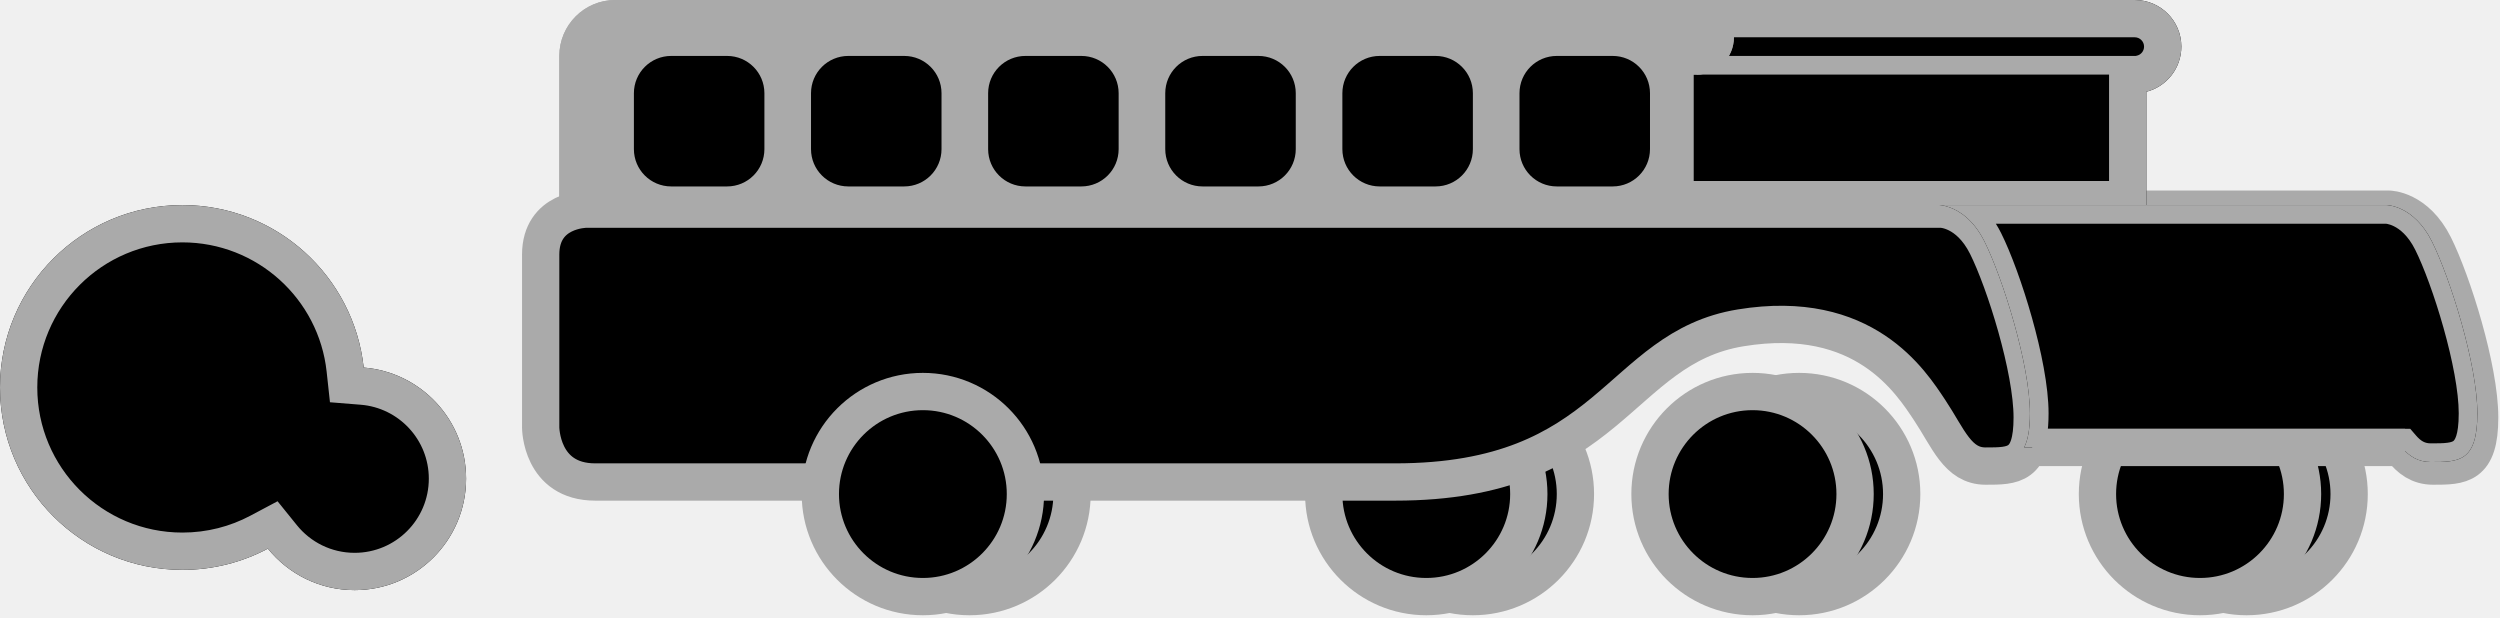
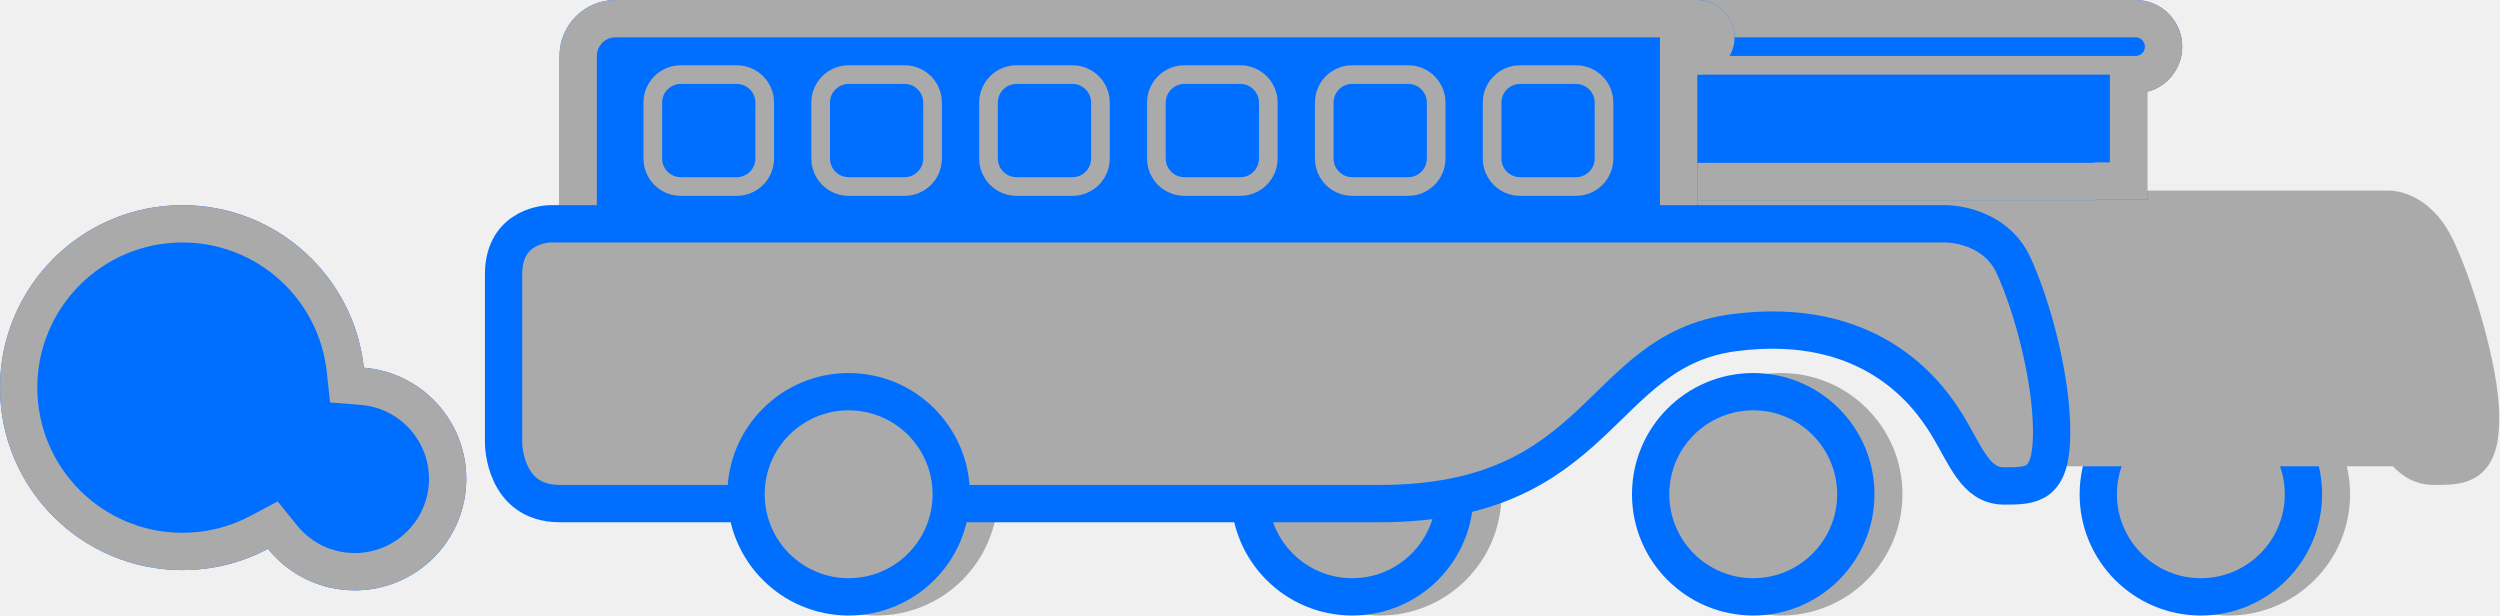
- <svg xmlns="http://www.w3.org/2000/svg" width="713" height="176" viewBox="0 0 713 176" fill="none">
-   <mask id="path-1-inside-1_804_6228" fill="white">
-     <path fill-rule="evenodd" clip-rule="evenodd" d="M76.399 156.467C69.127 160.333 60.828 162.524 52.017 162.524C23.289 162.524 0 139.235 0 110.507C0 81.779 23.289 58.49 52.017 58.49C78.826 58.49 100.898 78.772 103.727 104.829C120.076 106.142 132.934 119.826 132.934 136.514C132.934 154.07 118.702 168.302 101.146 168.302C91.147 168.302 82.227 163.685 76.399 156.467Z" />
+ <svg xmlns="http://www.w3.org/2000/svg" width="1052" height="259" viewBox="0 0 1052 259" fill="none">
+   <mask id="path-1-inside-1_928_12573" fill="white">
+     <path fill-rule="evenodd" clip-rule="evenodd" d="M112.768 230.951C102.034 236.658 89.784 239.891 76.779 239.891C34.375 239.891 0 205.516 0 163.113C0 120.709 34.375 86.334 76.779 86.334C116.35 86.334 148.93 116.27 153.105 154.731C177.237 156.67 196.216 176.868 196.216 201.499C196.216 227.413 175.209 248.42 149.296 248.42C134.537 248.42 121.369 241.605 112.768 230.951Z" />
  </mask>
-   <path fill-rule="evenodd" clip-rule="evenodd" d="M76.399 156.467C69.127 160.333 60.828 162.524 52.017 162.524C23.289 162.524 0 139.235 0 110.507C0 81.779 23.289 58.49 52.017 58.49C78.826 58.49 100.898 78.772 103.727 104.829C120.076 106.142 132.934 119.826 132.934 136.514C132.934 154.07 118.702 168.302 101.146 168.302C91.147 168.302 82.227 163.685 76.399 156.467Z" fill="black" />
-   <path d="M76.399 156.467L84.674 149.787L79.159 142.956L71.407 147.077L76.399 156.467ZM103.727 104.829L93.155 105.977L94.105 114.724L102.875 115.429L103.727 104.829ZM71.407 147.077C65.634 150.146 59.045 151.889 52.017 151.889V173.158C62.61 173.158 72.619 170.521 81.391 165.857L71.407 147.077ZM52.017 151.889C29.162 151.889 10.634 133.362 10.634 110.507H-10.634C-10.634 145.108 17.415 173.158 52.017 173.158V151.889ZM10.634 110.507C10.634 87.652 29.162 69.125 52.017 69.125V47.856C17.415 47.856 -10.634 75.906 -10.634 110.507H10.634ZM52.017 69.125C73.338 69.125 90.906 85.258 93.155 105.977L114.3 103.681C110.891 72.286 84.314 47.856 52.017 47.856V69.125ZM102.875 115.429C113.744 116.303 122.3 125.414 122.3 136.514H143.569C143.569 114.239 126.408 95.983 104.579 94.228L102.875 115.429ZM122.3 136.514C122.3 148.196 112.829 157.667 101.146 157.667V178.936C124.576 178.936 143.569 159.943 143.569 136.514H122.3ZM101.146 157.667C94.497 157.667 88.569 154.611 84.674 149.787L68.125 163.147C75.884 172.758 87.797 178.936 101.146 178.936V157.667Z" fill="#AAAAAA" mask="url(#path-1-inside-1_804_6228)" />
-   <circle cx="640.73" cy="140.908" r="29.245" fill="black" stroke="#AAAAAA" stroke-width="10.634" />
-   <circle cx="513.117" cy="140.908" r="29.245" fill="black" stroke="#AAAAAA" stroke-width="10.634" />
-   <circle cx="420.064" cy="140.908" r="29.245" fill="black" stroke="#AAAAAA" stroke-width="10.634" />
-   <circle cx="276.498" cy="140.908" r="29.245" fill="black" stroke="#AAAAAA" stroke-width="10.634" />
-   <path d="M624.069 93.501C659.344 87.73 672.638 108.999 677.955 116.975C683.272 124.951 685.931 132.927 693.907 132.927C701.883 132.927 707.2 132.927 707.2 119.05C707.2 105.173 699.418 80.403 694.231 70.028C689.043 59.652 681.262 59.652 681.262 59.652H294.787" stroke="#AAAAAA" stroke-width="10.634" />
-   <circle cx="627.437" cy="140.908" r="29.245" fill="black" stroke="#AAAAAA" stroke-width="10.634" />
-   <mask id="path-9-inside-2_804_6228" fill="white">
-     <path fill-rule="evenodd" clip-rule="evenodd" d="M332.008 15.952C332.008 7.142 339.15 0 347.96 0H491.848H596.185H608.828C616.169 0 622.121 5.952 622.121 13.293C622.121 19.492 617.878 24.7 612.137 26.171V36.317V41.112V62.255H332.008V41.112V36.317V15.952Z" />
+   <path fill-rule="evenodd" clip-rule="evenodd" d="M112.768 230.951C102.034 236.658 89.784 239.891 76.779 239.891C34.375 239.891 0 205.516 0 163.113C0 120.709 34.375 86.334 76.779 86.334C116.35 86.334 148.93 116.27 153.105 154.731C177.237 156.67 196.216 176.868 196.216 201.499C196.216 227.413 175.209 248.42 149.296 248.42C134.537 248.42 121.369 241.605 112.768 230.951Z" fill="#006FFF" />
+   <path d="M112.768 230.951L124.982 221.091L116.842 211.008L105.4 217.091L112.768 230.951ZM153.105 154.731L137.5 156.426L138.902 169.338L151.848 170.378L153.105 154.731ZM105.4 217.091C96.879 221.621 87.152 224.194 76.779 224.194V255.588C92.415 255.588 107.188 251.695 120.136 244.811L105.4 217.091ZM76.779 224.194C43.044 224.194 15.697 196.847 15.697 163.113H-15.697C-15.697 214.186 25.706 255.588 76.779 255.588V224.194ZM15.697 163.113C15.697 129.378 43.044 102.031 76.779 102.031V70.637C25.706 70.637 -15.697 112.04 -15.697 163.113H15.697ZM76.779 102.031C108.25 102.031 134.18 125.844 137.5 156.426L168.71 153.037C163.679 106.696 124.451 70.637 76.779 70.637V102.031ZM151.848 170.378C167.89 171.667 180.519 185.116 180.519 201.499H211.913C211.913 168.621 186.583 141.674 154.362 139.085L151.848 170.378ZM180.519 201.499C180.519 218.743 166.54 232.723 149.296 232.723V264.117C183.878 264.117 211.913 236.082 211.913 201.499H180.519ZM149.296 232.723C139.481 232.723 130.731 228.212 124.982 221.091L100.555 240.811C112.008 254.998 129.592 264.117 149.296 264.117V232.723Z" fill="#AAAAAA" mask="url(#path-1-inside-1_928_12573)" />
+   <circle cx="937.894" cy="207.985" r="43.167" fill="#006FFF" stroke="#AAAAAA" stroke-width="15.697" />
+   <circle cx="749.531" cy="207.985" r="43.167" fill="#006FFF" stroke="#AAAAAA" stroke-width="15.697" />
+   <circle cx="580.788" cy="207.985" r="43.167" fill="#006FFF" stroke="#AAAAAA" stroke-width="15.697" />
+   <circle cx="368.878" cy="207.985" r="43.167" fill="#006FFF" stroke="#AAAAAA" stroke-width="15.697" />
+   <path d="M921.147 138.02C973.215 129.502 992.836 160.896 1000.68 172.668C1008.53 184.441 1012.46 196.214 1024.23 196.214C1036 196.214 1043.85 196.214 1043.85 175.731C1043.85 155.248 1032.37 118.686 1024.71 103.372C1017.05 88.058 1005.57 88.058 1005.57 88.058H435.115" stroke="#AAAAAA" stroke-width="15.697" />
+   <circle cx="926.122" cy="207.985" r="43.167" fill="#AAAAAA" stroke="#006FFF" stroke-width="15.697" />
+   <mask id="path-9-inside-2_928_12573" fill="white">
+     <path fill-rule="evenodd" clip-rule="evenodd" d="M490.056 23.546C490.056 10.542 500.597 0 513.601 0H725.985H879.991H898.652C909.489 0 918.273 8.785 918.273 19.621C918.273 28.771 912.01 36.459 903.537 38.63V45.75V60.682V84.035H883.018C882.027 84.162 881.017 84.228 879.991 84.228H513.601C512.576 84.228 511.565 84.162 510.574 84.035H490.056V60.682V45.75V23.546Z" />
  </mask>
-   <path fill-rule="evenodd" clip-rule="evenodd" d="M332.008 15.952C332.008 7.142 339.15 0 347.96 0H491.848H596.185H608.828C616.169 0 622.121 5.952 622.121 13.293C622.121 19.492 617.878 24.7 612.137 26.171V36.317V41.112V62.255H332.008V41.112V36.317V15.952Z" fill="black" />
-   <path d="M612.137 26.171L609.498 15.869L601.503 17.918V26.171H612.137ZM612.137 62.255V72.89H622.772V62.255H612.137ZM332.008 62.255H321.373V72.89H332.008V62.255ZM347.96 -10.634C333.276 -10.634 321.373 1.269 321.373 15.952H342.642C342.642 13.015 345.023 10.634 347.96 10.634V-10.634ZM491.848 -10.634H347.96V10.634H491.848V-10.634ZM491.848 10.634H596.185V-10.634H491.848V10.634ZM596.185 10.634H608.828V-10.634H596.185V10.634ZM608.828 10.634C610.296 10.634 611.486 11.825 611.486 13.293H632.756C632.756 0.078 622.043 -10.634 608.828 -10.634V10.634ZM611.486 13.293C611.486 14.518 610.648 15.575 609.498 15.869L614.777 36.473C625.108 33.826 632.756 24.466 632.756 13.293H611.486ZM622.772 36.317V26.171H601.503V36.317H622.772ZM622.772 41.112V36.317H601.503V41.112H622.772ZM622.772 62.255V41.112H601.503V62.255H622.772ZM332.008 72.89H612.137V51.621H332.008V72.89ZM321.373 41.112V62.255H342.642V41.112H321.373ZM321.373 36.317V41.112H342.642V36.317H321.373ZM321.373 15.952V36.317H342.642V15.952H321.373Z" fill="#AAAAAA" mask="url(#path-9-inside-2_804_6228)" />
-   <circle cx="406.771" cy="140.908" r="29.245" fill="black" stroke="#AAAAAA" stroke-width="10.634" />
-   <path d="M579.583 119.05C579.583 105.173 571.801 80.403 566.614 70.028C561.426 59.652 553.645 59.652 553.645 59.652H167.17C167.17 59.652 154.201 59.652 154.201 72.621V121.903C154.201 121.903 154.201 137.466 169.764 137.466H397.888C459.944 137.466 461.176 99.272 496.452 93.501C531.727 87.73 545.021 108.999 550.338 116.975C555.655 124.951 558.314 132.927 566.29 132.927C574.266 132.927 579.583 132.927 579.583 119.05Z" fill="black" stroke="#AAAAAA" stroke-width="10.634" />
-   <mask id="path-13-inside-3_804_6228" fill="white">
-     <path fill-rule="evenodd" clip-rule="evenodd" d="M159.518 15.952C159.518 7.142 166.659 0 175.469 0H339.37H467.023H483.873C489.746 0 494.507 4.761 494.507 10.634C494.507 16.508 489.746 21.269 483.873 21.269H482.975V36.317V41.112V62.255H159.518V41.112V36.317V15.952Z" />
+   <path fill-rule="evenodd" clip-rule="evenodd" d="M490.056 23.546C490.056 10.542 500.597 0 513.601 0H725.985H879.991H898.652C909.489 0 918.273 8.785 918.273 19.621C918.273 28.771 912.01 36.459 903.537 38.63V45.75V60.682V84.035H883.018C882.027 84.162 881.017 84.228 879.991 84.228H513.601C512.576 84.228 511.565 84.162 510.574 84.035H490.056V60.682V45.75V23.546Z" fill="#006FFF" />
+   <path d="M903.537 38.63L899.641 23.424L887.84 26.447V38.63H903.537ZM903.537 84.035V99.732H919.234V84.035H903.537ZM883.018 84.035V68.338H882.015L881.02 68.466L883.018 84.035ZM510.574 84.035L512.572 68.466L511.577 68.338H510.574V84.035ZM490.056 84.035H474.359V99.732H490.056V84.035ZM513.601 -15.697C491.928 -15.697 474.359 1.873 474.359 23.546H505.753C505.753 19.211 509.267 15.697 513.601 15.697V-15.697ZM725.985 -15.697H513.601V15.697H725.985V-15.697ZM725.985 15.697H879.991V-15.697H725.985V15.697ZM879.991 15.697H898.652V-15.697H879.991V15.697ZM898.652 15.697C900.819 15.697 902.576 17.454 902.576 19.621H933.97C933.97 0.116 918.158 -15.697 898.652 -15.697V15.697ZM902.576 19.621C902.576 21.43 901.339 22.989 899.641 23.424L907.433 53.835C922.681 49.928 933.97 36.113 933.97 19.621H902.576ZM919.234 45.75V38.63H887.84V45.75H919.234ZM919.234 60.682V45.75H887.84V60.682H919.234ZM919.234 84.035V60.682H887.84V84.035H919.234ZM883.018 99.732H903.537V68.338H883.018V99.732ZM879.991 99.925C881.687 99.925 883.364 99.816 885.016 99.604L881.02 68.466C880.69 68.508 880.347 68.531 879.991 68.531V99.925ZM513.601 99.925H879.991V68.531H513.601V99.925ZM508.576 99.604C510.228 99.816 511.906 99.925 513.601 99.925V68.531C513.245 68.531 512.902 68.508 512.572 68.466L508.576 99.604ZM490.056 99.732H510.574V68.338H490.056V99.732ZM474.359 60.682V84.035H505.753V60.682H474.359ZM474.359 45.75V60.682H505.753V45.75H474.359ZM474.359 23.546V45.75H505.753V23.546H474.359Z" fill="#AAAAAA" mask="url(#path-9-inside-2_928_12573)" />
+   <circle cx="569.015" cy="207.985" r="43.167" fill="#AAAAAA" stroke="#006FFF" stroke-width="15.697" />
+   <mask id="path-12-inside-3_928_12573" fill="white">
+     <path fill-rule="evenodd" clip-rule="evenodd" d="M235.455 23.546C235.455 10.542 245.997 0 259.001 0H500.924H690.667H714.215C722.884 0 729.912 7.028 729.912 15.697C729.912 24.366 722.884 31.394 714.215 31.394H714.213V102.03C714.213 115.034 703.671 125.576 690.667 125.576H259.001C245.997 125.576 235.455 115.034 235.455 102.03V91.883V53.598V23.546Z" />
  </mask>
-   <path fill-rule="evenodd" clip-rule="evenodd" d="M159.518 15.952C159.518 7.142 166.659 0 175.469 0H339.37H467.023H483.873C489.746 0 494.507 4.761 494.507 10.634C494.507 16.508 489.746 21.269 483.873 21.269H482.975V36.317V41.112V62.255H159.518V41.112V36.317V15.952Z" fill="#AAAAAA" />
-   <path d="M482.975 21.269V15.952H477.657V21.269H482.975ZM482.975 62.255V67.573H488.292V62.255H482.975ZM159.518 62.255H154.2V67.573H159.518V62.255ZM175.469 -5.317C163.723 -5.317 154.2 4.205 154.2 15.952H164.835C164.835 10.079 169.596 5.317 175.469 5.317V-5.317ZM339.37 -5.317H175.469V5.317H339.37V-5.317ZM339.37 5.317H467.023V-5.317H339.37V5.317ZM467.023 5.317H483.873V-5.317H467.023V5.317ZM483.873 5.317C486.809 5.317 489.19 7.698 489.19 10.634H499.825C499.825 1.825 492.683 -5.317 483.873 -5.317V5.317ZM489.19 10.634C489.19 13.571 486.809 15.952 483.873 15.952V26.586C492.683 26.586 499.825 19.445 499.825 10.634H489.19ZM483.873 15.952H482.975V26.586H483.873V15.952ZM488.292 36.317V21.269H477.657V36.317H488.292ZM488.292 41.112V36.317H477.657V41.112H488.292ZM488.292 62.255V41.112H477.657V62.255H488.292ZM159.518 67.573H482.975V56.938H159.518V67.573ZM154.2 41.112V62.255H164.835V41.112H154.2ZM154.2 36.317V41.112H164.835V36.317H154.2ZM154.2 15.952V36.317H164.835V15.952H154.2Z" fill="#AAAAAA" mask="url(#path-13-inside-3_804_6228)" />
-   <rect x="284.474" y="18.61" width="31.904" height="31.904" rx="7.976" fill="black" stroke="black" stroke-width="5.317" />
-   <rect x="183.446" y="18.61" width="31.904" height="31.904" rx="7.976" fill="black" stroke="black" stroke-width="5.317" />
-   <rect x="233.959" y="18.61" width="31.904" height="31.904" rx="7.976" fill="black" stroke="black" stroke-width="5.317" />
-   <rect x="334.989" y="18.61" width="31.904" height="31.904" rx="7.976" fill="black" stroke="black" stroke-width="5.317" />
-   <rect x="436.016" y="18.61" width="31.904" height="31.904" rx="7.976" fill="black" stroke="black" stroke-width="5.317" />
-   <rect x="385.502" y="18.61" width="31.904" height="31.904" rx="7.976" fill="black" stroke="black" stroke-width="5.317" />
-   <circle cx="499.824" cy="140.908" r="29.245" fill="black" stroke="#AAAAAA" stroke-width="10.634" />
-   <circle cx="263.205" cy="140.908" r="29.245" fill="black" stroke="#AAAAAA" stroke-width="10.634" />
-   <line x1="483.871" y1="18.611" x2="611.486" y2="18.611" stroke="#AAAAAA" stroke-width="5.317" />
-   <mask id="path-24-inside-4_804_6228" fill="white">
-     <path fill-rule="evenodd" clip-rule="evenodd" d="M555.986 59.123C558.726 60.099 562.822 62.577 565.966 68.864C571.153 79.239 578.935 104.009 578.935 117.886C578.935 122.483 578.351 125.557 577.281 127.613H684.964C687.133 130.134 689.651 131.763 693.255 131.763C701.231 131.763 706.548 131.763 706.548 117.886C706.548 104.009 698.767 79.239 693.579 68.863C688.392 58.488 680.611 58.488 680.611 58.488H552.996C552.996 58.488 554.204 58.488 555.986 59.123Z" />
+   <path fill-rule="evenodd" clip-rule="evenodd" d="M235.455 23.546C235.455 10.542 245.997 0 259.001 0H500.924H690.667H714.215C722.884 0 729.912 7.028 729.912 15.697C729.912 24.366 722.884 31.394 714.215 31.394H714.213V102.03C714.213 115.034 703.671 125.576 690.667 125.576H259.001C245.997 125.576 235.455 115.034 235.455 102.03V91.883V53.598V23.546Z" fill="#006FFF" />
+   <path d="M714.213 31.394V15.697H698.516V31.394H714.213ZM259.001 -15.697C237.328 -15.697 219.758 1.872 219.758 23.546H251.152C251.152 19.211 254.666 15.697 259.001 15.697V-15.697ZM500.924 -15.697H259.001V15.697H500.924V-15.697ZM500.924 15.697H690.667V-15.697H500.924V15.697ZM690.667 15.697H714.215V-15.697H690.667V15.697ZM714.215 15.697H714.215H745.609C745.609 -1.641 731.553 -15.697 714.215 -15.697V15.697ZM714.215 15.697H714.215V47.091C731.553 47.091 745.609 33.035 745.609 15.697H714.215ZM714.215 15.697H714.213V47.091H714.215V15.697ZM729.91 102.03V31.394H698.516V102.03H729.91ZM690.667 141.273C712.34 141.273 729.91 123.703 729.91 102.03H698.516C698.516 106.365 695.002 109.879 690.667 109.879V141.273ZM259.001 141.273H690.667V109.879H259.001V141.273ZM219.758 102.03C219.758 123.703 237.327 141.273 259.001 141.273V109.879C254.666 109.879 251.152 106.365 251.152 102.03H219.758ZM219.758 91.883V102.03H251.152V91.883H219.758ZM219.758 53.598V91.883H251.152V53.598H219.758ZM219.758 23.546V53.598H251.152V23.546H219.758Z" fill="#AAAAAA" mask="url(#path-12-inside-3_928_12573)" />
+   <circle cx="737.757" cy="207.985" r="43.167" fill="#AAAAAA" stroke="#006FFF" stroke-width="15.697" />
+   <line x1="714.212" y1="27.469" x2="902.576" y2="27.469" stroke="#AAAAAA" stroke-width="7.848" />
+   <mask id="path-16-inside-4_928_12573" fill="white">
+     <path fill-rule="evenodd" clip-rule="evenodd" d="M823.665 88.627C819.698 86.453 816.581 86.34 816.268 86.334H1004.61C1004.61 86.334 1016.09 86.334 1023.75 101.648C1031.41 116.962 1042.89 153.524 1042.89 174.007C1042.89 194.49 1035.04 194.49 1023.27 194.49C1017.95 194.49 1014.23 192.086 1011.03 188.364H852.086C853.666 185.33 854.527 180.792 854.527 174.007C854.527 161.127 849.986 141.89 844.711 125.576H844.711C841.597 115.945 838.227 107.333 835.385 101.648C831.794 94.466 827.36 90.652 823.665 88.627Z" />
  </mask>
-   <path fill-rule="evenodd" clip-rule="evenodd" d="M555.986 59.123C558.726 60.099 562.822 62.577 565.966 68.864C571.153 79.239 578.935 104.009 578.935 117.886C578.935 122.483 578.351 125.557 577.281 127.613H684.964C687.133 130.134 689.651 131.763 693.255 131.763C701.231 131.763 706.548 131.763 706.548 117.886C706.548 104.009 698.767 79.239 693.579 68.863C688.392 58.488 680.611 58.488 680.611 58.488H552.996C552.996 58.488 554.204 58.488 555.986 59.123Z" fill="black" />
-   <path d="M565.966 68.864L570.722 66.486L565.966 68.864ZM555.986 59.123L554.202 64.132L554.202 64.132L555.986 59.123ZM577.281 127.613L572.565 125.158L568.518 132.93H577.281V127.613ZM684.964 127.613L688.995 124.146L687.404 122.296H684.964V127.613ZM570.722 66.486C566.931 58.905 561.732 55.526 557.771 54.114L554.202 64.132C555.72 64.673 558.713 66.249 561.21 71.242L570.722 66.486ZM584.252 117.886C584.252 110.198 582.142 99.967 579.514 90.623C576.87 81.218 573.52 72.083 570.722 66.486L561.21 71.242C563.599 76.02 566.734 84.458 569.277 93.501C571.837 102.605 573.617 111.698 573.617 117.886H584.252ZM581.997 130.069C583.657 126.88 584.252 122.783 584.252 117.886H573.617C573.617 122.184 573.045 124.234 572.565 125.158L581.997 130.069ZM684.964 122.296H577.281V132.93H684.964V122.296ZM693.255 126.446C691.642 126.446 690.483 125.875 688.995 124.146L680.933 131.08C683.783 134.394 687.66 137.08 693.255 137.08V126.446ZM701.231 117.886C701.231 124.57 699.861 125.656 699.714 125.766C699.551 125.887 699.131 126.124 697.992 126.276C696.793 126.436 695.346 126.446 693.255 126.446V137.08C695.153 137.08 697.361 137.09 699.402 136.816C701.504 136.535 703.908 135.904 706.071 134.291C710.577 130.931 711.866 125.079 711.866 117.886H701.231ZM688.824 71.241C691.213 76.019 694.348 84.457 696.891 93.501C699.451 102.605 701.231 111.697 701.231 117.886H711.866C711.866 110.198 709.756 99.966 707.128 90.622C704.483 81.218 701.134 72.082 698.335 66.486L688.824 71.241ZM680.611 58.488C680.611 63.806 680.607 63.806 680.604 63.806C680.603 63.806 680.599 63.806 680.597 63.806C680.593 63.806 680.588 63.806 680.584 63.806C680.576 63.805 680.568 63.805 680.56 63.805C680.545 63.805 680.532 63.805 680.52 63.805C680.496 63.804 680.479 63.803 680.468 63.803C680.446 63.802 680.449 63.802 680.474 63.804C680.523 63.809 680.659 63.823 680.865 63.864C681.275 63.947 681.952 64.131 682.772 64.541C684.336 65.323 686.744 67.083 688.824 71.241L698.335 66.486C695.227 60.269 691.15 56.841 687.528 55.029C685.754 54.142 684.161 53.678 682.95 53.436C682.345 53.315 681.832 53.249 681.436 53.213C681.238 53.195 681.069 53.185 680.93 53.179C680.861 53.176 680.8 53.174 680.746 53.172C680.719 53.172 680.695 53.172 680.672 53.171C680.661 53.171 680.65 53.171 680.64 53.171C680.635 53.171 680.63 53.171 680.625 53.171C680.622 53.171 680.619 53.171 680.618 53.171C680.614 53.171 680.611 53.171 680.611 58.488ZM552.996 63.806H680.611V53.171H552.996V63.806ZM557.771 54.114C556.523 53.67 555.44 53.434 554.618 53.31C554.207 53.248 553.859 53.213 553.586 53.194C553.449 53.184 553.331 53.179 553.232 53.175C553.183 53.174 553.138 53.173 553.099 53.172C553.079 53.172 553.061 53.171 553.044 53.171C553.035 53.171 553.027 53.171 553.019 53.171C553.015 53.171 553.011 53.171 553.007 53.171C553.005 53.171 553.003 53.171 553.002 53.171C553.001 53.171 552.999 53.171 552.999 53.171C552.997 53.171 552.996 53.171 552.996 58.488C552.996 63.806 552.995 63.806 552.993 63.806C552.993 63.806 552.992 63.806 552.991 63.806C552.989 63.806 552.987 63.806 552.985 63.806C552.982 63.806 552.978 63.806 552.975 63.806C552.968 63.806 552.962 63.805 552.956 63.805C552.943 63.805 552.932 63.805 552.921 63.805C552.901 63.805 552.884 63.804 552.871 63.804C552.845 63.803 552.835 63.802 552.84 63.802C552.849 63.803 552.914 63.808 553.028 63.825C553.256 63.86 553.668 63.942 554.202 64.132L557.771 54.114Z" fill="#AAAAAA" mask="url(#path-24-inside-4_804_6228)" />
-   <line x1="579.582" y1="127.614" x2="685.927" y2="127.614" stroke="#AAAAAA" stroke-width="10.634" />
+   <path fill-rule="evenodd" clip-rule="evenodd" d="M823.665 88.627C819.698 86.453 816.581 86.34 816.268 86.334H1004.61C1004.61 86.334 1016.09 86.334 1023.75 101.648C1031.41 116.962 1042.89 153.524 1042.89 174.007C1042.89 194.49 1035.04 194.49 1023.27 194.49C1017.95 194.49 1014.23 192.086 1011.03 188.364H852.086C853.666 185.33 854.527 180.792 854.527 174.007C854.527 161.127 849.986 141.89 844.711 125.576H844.711C841.597 115.945 838.227 107.333 835.385 101.648C831.794 94.466 827.36 90.652 823.665 88.627Z" fill="#AAAAAA" />
+   <path d="M823.665 88.627L819.893 95.51L819.893 95.51L823.665 88.627ZM816.268 86.334V78.486L816.121 94.181L816.268 86.334ZM1023.75 101.648L1030.77 98.138L1023.75 101.648ZM1011.03 188.364L1016.98 183.246L1014.63 180.515H1011.03V188.364ZM852.086 188.364L845.124 184.74L839.151 196.212H852.086V188.364ZM844.711 125.576V117.728H833.924L837.243 127.991L844.711 125.576ZM844.711 125.576V133.425H855.497L852.179 123.161L844.711 125.576ZM835.385 101.648L828.365 105.158L828.365 105.158L835.385 101.648ZM827.437 81.744C822.049 78.792 817.591 78.509 816.415 78.487L816.121 94.181C815.57 94.171 817.346 94.114 819.893 95.51L827.437 81.744ZM816.268 94.183H1004.61V78.486H816.268V94.183ZM1004.61 86.334C1004.61 94.183 1004.6 94.183 1004.6 94.183C1004.59 94.183 1004.59 94.183 1004.59 94.182C1004.58 94.182 1004.57 94.182 1004.57 94.182C1004.55 94.182 1004.54 94.182 1004.53 94.182C1004.51 94.182 1004.49 94.181 1004.47 94.181C1004.44 94.18 1004.41 94.18 1004.4 94.179C1004.36 94.177 1004.37 94.177 1004.4 94.18C1004.48 94.187 1004.68 94.209 1004.98 94.269C1005.59 94.391 1006.59 94.663 1007.8 95.268C1010.11 96.423 1013.66 99.02 1016.73 105.158L1030.77 98.138C1026.18 88.962 1020.16 83.902 1014.82 81.228C1012.2 79.919 1009.85 79.234 1008.06 78.877C1007.17 78.698 1006.41 78.601 1005.82 78.548C1005.53 78.521 1005.28 78.505 1005.08 78.497C1004.98 78.492 1004.88 78.489 1004.81 78.488C1004.77 78.487 1004.73 78.486 1004.7 78.486C1004.68 78.486 1004.66 78.486 1004.65 78.486C1004.64 78.486 1004.63 78.486 1004.63 78.486C1004.62 78.486 1004.62 78.486 1004.62 78.486C1004.61 78.486 1004.61 78.486 1004.61 86.334ZM1016.73 105.158C1020.25 112.211 1024.88 124.665 1028.64 138.014C1032.41 151.452 1035.04 164.872 1035.04 174.007H1050.74C1050.74 162.659 1047.62 147.557 1043.75 133.765C1039.84 119.883 1034.9 106.4 1030.77 98.138L1016.73 105.158ZM1035.04 174.007C1035.04 183.873 1033.02 185.477 1032.8 185.638C1032.56 185.818 1031.94 186.166 1030.26 186.391C1028.49 186.628 1026.36 186.642 1023.27 186.642V202.339C1026.07 202.339 1029.33 202.352 1032.34 201.949C1035.45 201.534 1038.99 200.602 1042.19 198.222C1048.84 193.262 1050.74 184.625 1050.74 174.007H1035.04ZM1023.27 186.642C1020.89 186.642 1019.18 185.799 1016.98 183.246L1005.08 193.482C1009.29 198.373 1015.01 202.339 1023.27 202.339V186.642ZM1011.03 180.515H852.086V196.212H1011.03V180.515ZM859.047 191.988C861.497 187.283 862.375 181.234 862.375 174.007H846.678C846.678 180.35 845.834 183.376 845.124 184.74L859.047 191.988ZM862.375 174.007C862.375 159.843 857.505 139.636 852.178 123.161L837.243 127.991C842.466 144.145 846.678 162.412 846.678 174.007H862.375ZM844.711 133.425H844.711V117.728H844.711V133.425ZM852.179 123.161C849.001 113.334 845.492 104.312 842.405 98.138L828.365 105.158C830.963 110.354 834.193 118.557 837.243 127.991L852.179 123.161ZM842.405 98.138C838.108 89.545 832.55 84.546 827.436 81.744L819.893 95.51C822.17 96.757 825.479 99.386 828.365 105.158L842.405 98.138Z" fill="#AAAAAA" mask="url(#path-16-inside-4_928_12573)" />
+   <line x1="855.484" y1="188.364" x2="1012.45" y2="188.364" stroke="#AAAAAA" stroke-width="15.697" />
+   <path d="M863.333 181.788C863.333 159.09 855.291 128.97 847.249 111.576C839.207 94.182 819.101 94.182 819.101 94.182H231.524C231.524 94.182 211.909 94.182 211.909 115.394V186.454C211.909 186.454 211.909 211.909 235.448 211.909H580.481C674.34 211.909 672.182 147.53 729.557 140C786.932 132.47 811.059 165.349 819.101 178.394C827.143 191.439 831.164 204.485 843.228 204.485C855.291 204.485 863.333 204.485 863.333 181.788Z" fill="#AAAAAA" stroke="#006FFF" stroke-width="15.697" />
+   <rect x="415.97" y="31.394" width="47.091" height="47.091" rx="11.773" fill="#006FFF" stroke="#AAAAAA" stroke-width="7.848" />
+   <rect x="274.698" y="31.394" width="47.091" height="47.091" rx="11.773" fill="#006FFF" stroke="#AAAAAA" stroke-width="7.848" />
+   <rect x="345.334" y="31.394" width="47.091" height="47.091" rx="11.773" fill="#006FFF" stroke="#AAAAAA" stroke-width="7.848" />
+   <rect x="486.607" y="31.394" width="47.091" height="47.091" rx="11.773" fill="#006FFF" stroke="#AAAAAA" stroke-width="7.848" />
+   <rect x="627.879" y="31.394" width="47.091" height="47.091" rx="11.773" fill="#006FFF" stroke="#AAAAAA" stroke-width="7.848" />
+   <rect x="557.244" y="31.394" width="47.091" height="47.091" rx="11.773" fill="#006FFF" stroke="#AAAAAA" stroke-width="7.848" />
+   <circle cx="357.106" cy="207.985" r="43.167" fill="#AAAAAA" stroke="#006FFF" stroke-width="15.697" />
</svg>
